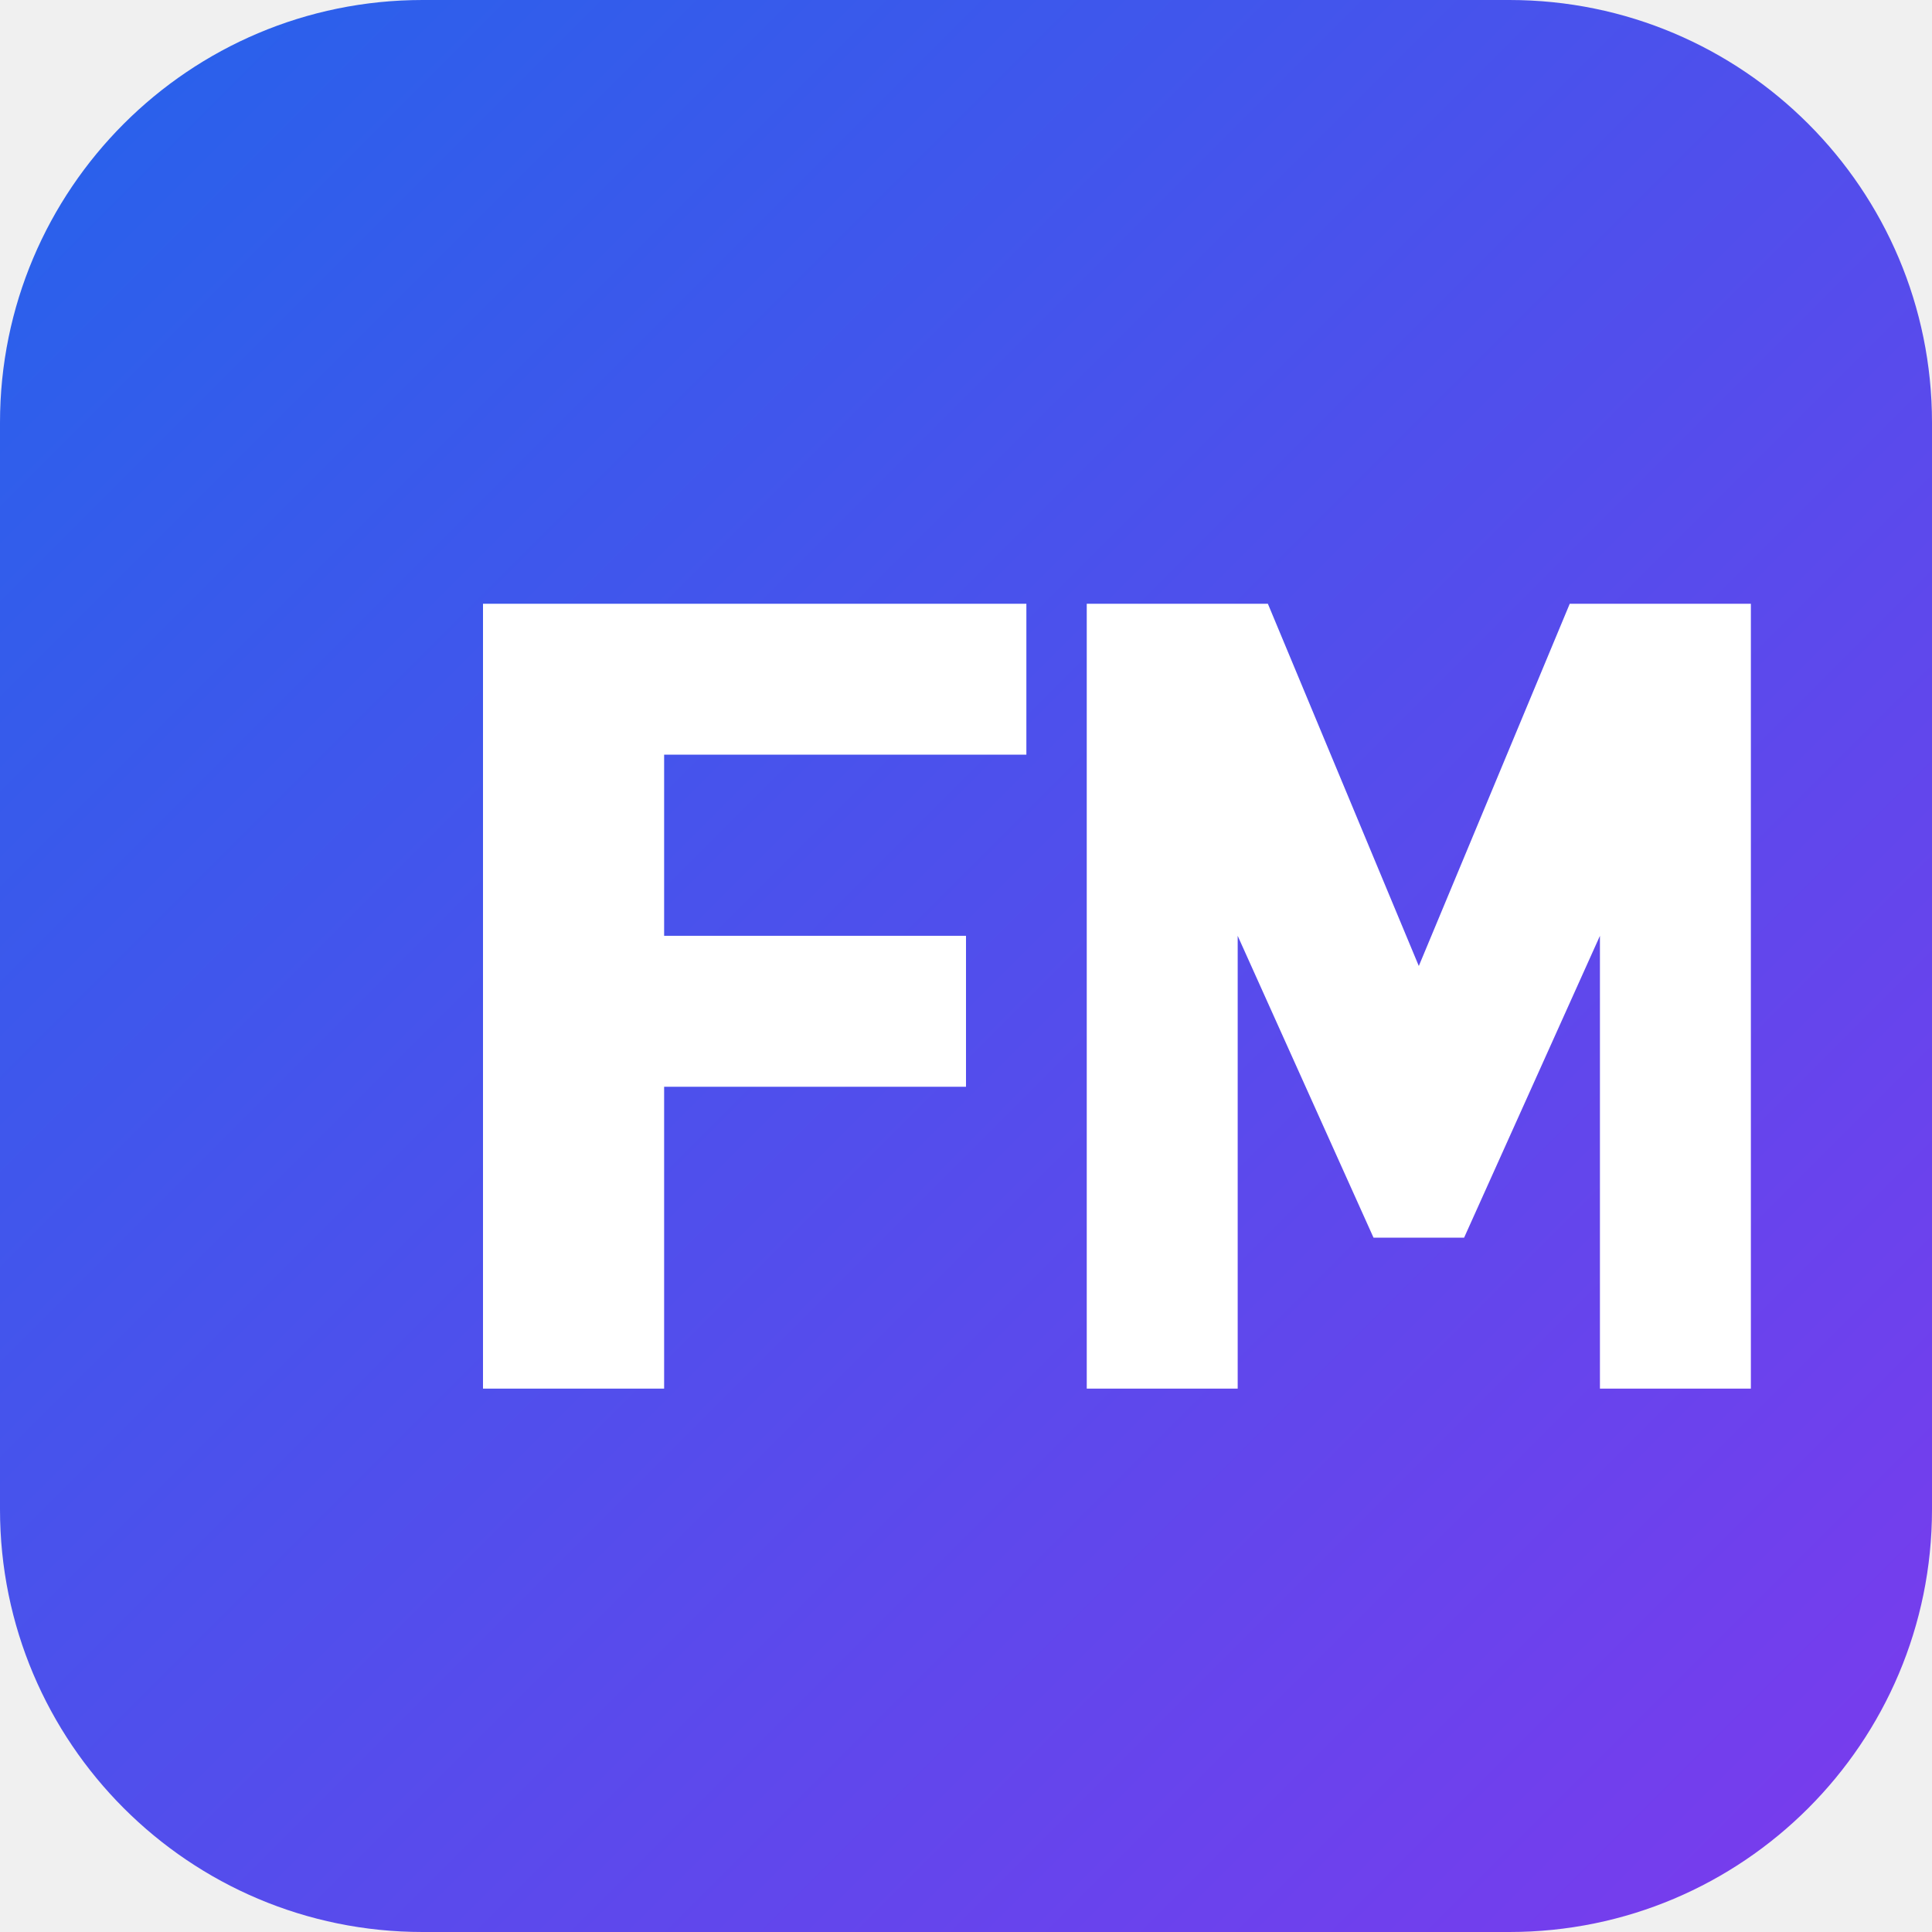
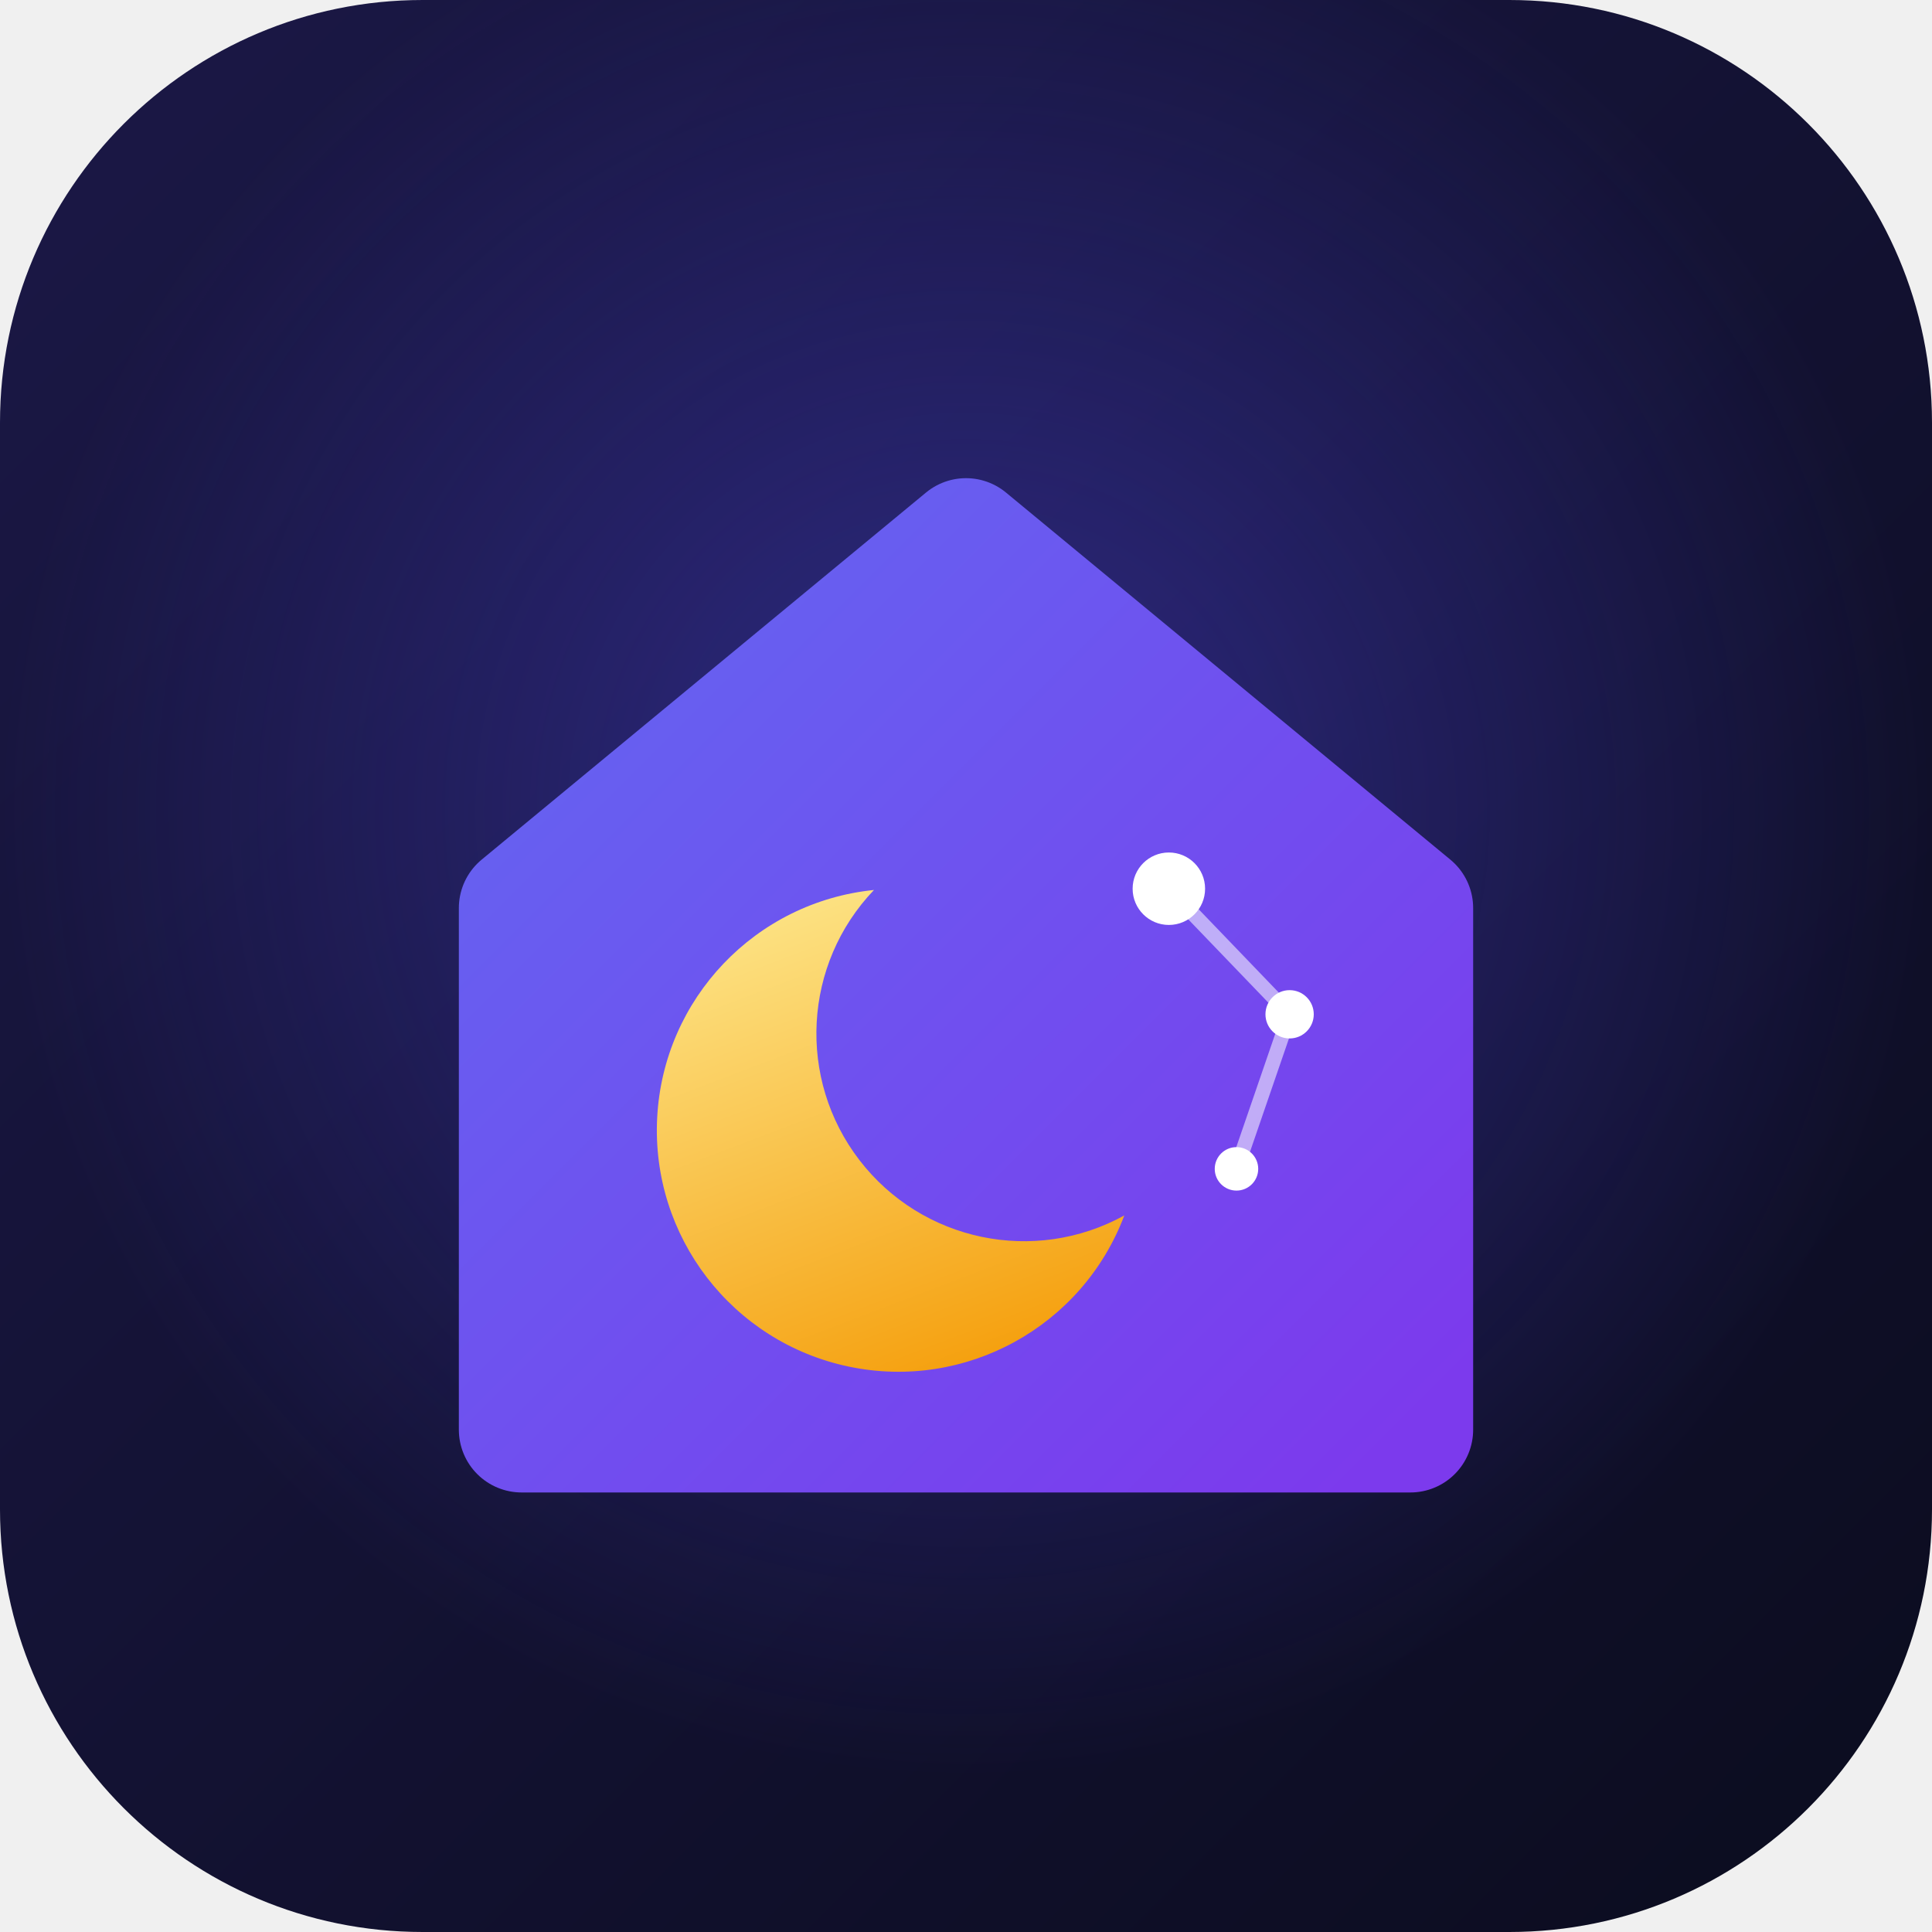
- <svg xmlns="http://www.w3.org/2000/svg" viewBox="0 0 64 64">
+ <svg xmlns="http://www.w3.org/2000/svg" width="64" height="64" viewBox="0 0 64 64" fill="none">
  <defs>
-     <linearGradient id="g" x1="0" y1="0" x2="1" y2="1">
-       <stop offset="0%" stop-color="#2563eb" />
-       <stop offset="100%" stop-color="#7c3aed" />
+     <linearGradient id="bg" x1="0" y1="0" x2="64" y2="64" gradientUnits="userSpaceOnUse">
+       <stop offset="0" stop-color="#1B1847" />
+       <stop offset="1" stop-color="#0B0C1E" />
    </linearGradient>
+     <radialGradient id="glow" cx="32" cy="26.88" r="32" gradientUnits="userSpaceOnUse">
+       <stop offset="0" stop-color="#4F46E5" stop-opacity=".45" />
+       <stop offset="1" stop-color="#4F46E5" stop-opacity="0" />
+     </radialGradient>
  </defs>
-   <rect width="64" height="64" rx="14" fill="url(#g)" />
-   <path d="M16 20h18v5H22v6h10v5H22v10h-6V20zm20 0h6l5 12 5-12h6v26h-5V31l-4.5 10h-3L41 31v15h-5V20z" fill="#ffffff" />
+   <rect width="64" height="64" rx="14" fill="url(#bg)" />
+   <rect width="64" height="64" rx="14" fill="url(#glow)" />
+   <g transform="translate(11.52 12.16) scale(0.16)">
+     <defs>
+       <linearGradient id="aih" x1="36" y1="36" x2="220" y2="220" gradientUnits="userSpaceOnUse">
+         <stop offset="0" stop-color="#6366F1" />
+         <stop offset="1" stop-color="#7C3AED" />
+       </linearGradient>
+       <linearGradient id="aim" x1="90" y1="105" x2="130" y2="210" gradientUnits="userSpaceOnUse">
+         <stop offset="0" stop-color="#FDE68A" />
+         <stop offset="1" stop-color="#F59E0B" />
+       </linearGradient>
+     </defs>
+     <g opacity="1">
+       <path d="M128 36 L220 112 L220 220 L36 220 L36 112 Z" fill="url(#aih)" stroke="url(#aih)" stroke-width="26" stroke-linejoin="round" />
+     </g>
+     <g opacity="1">
+       <path d="M108.95 108.26 A50 50 0 1 0 160.78 175.64 A43 43 0 0 1 108.95 108.26 Z" fill="url(#aim)" />
+     </g>
+     <g opacity="1">
+       <path d="M170 108 L195 134 L184 166" fill="none" stroke="#FFFFFF" stroke-opacity=".55" stroke-width="3" stroke-linecap="round" />
+       <circle cx="170" cy="108" r="7.5" fill="#FFFFFF" />
+       <circle cx="195" cy="134" r="5" fill="#FFFFFF" />
+       <circle cx="184" cy="166" r="4.5" fill="#FFFFFF" />
+     </g>
+   </g>
</svg>
